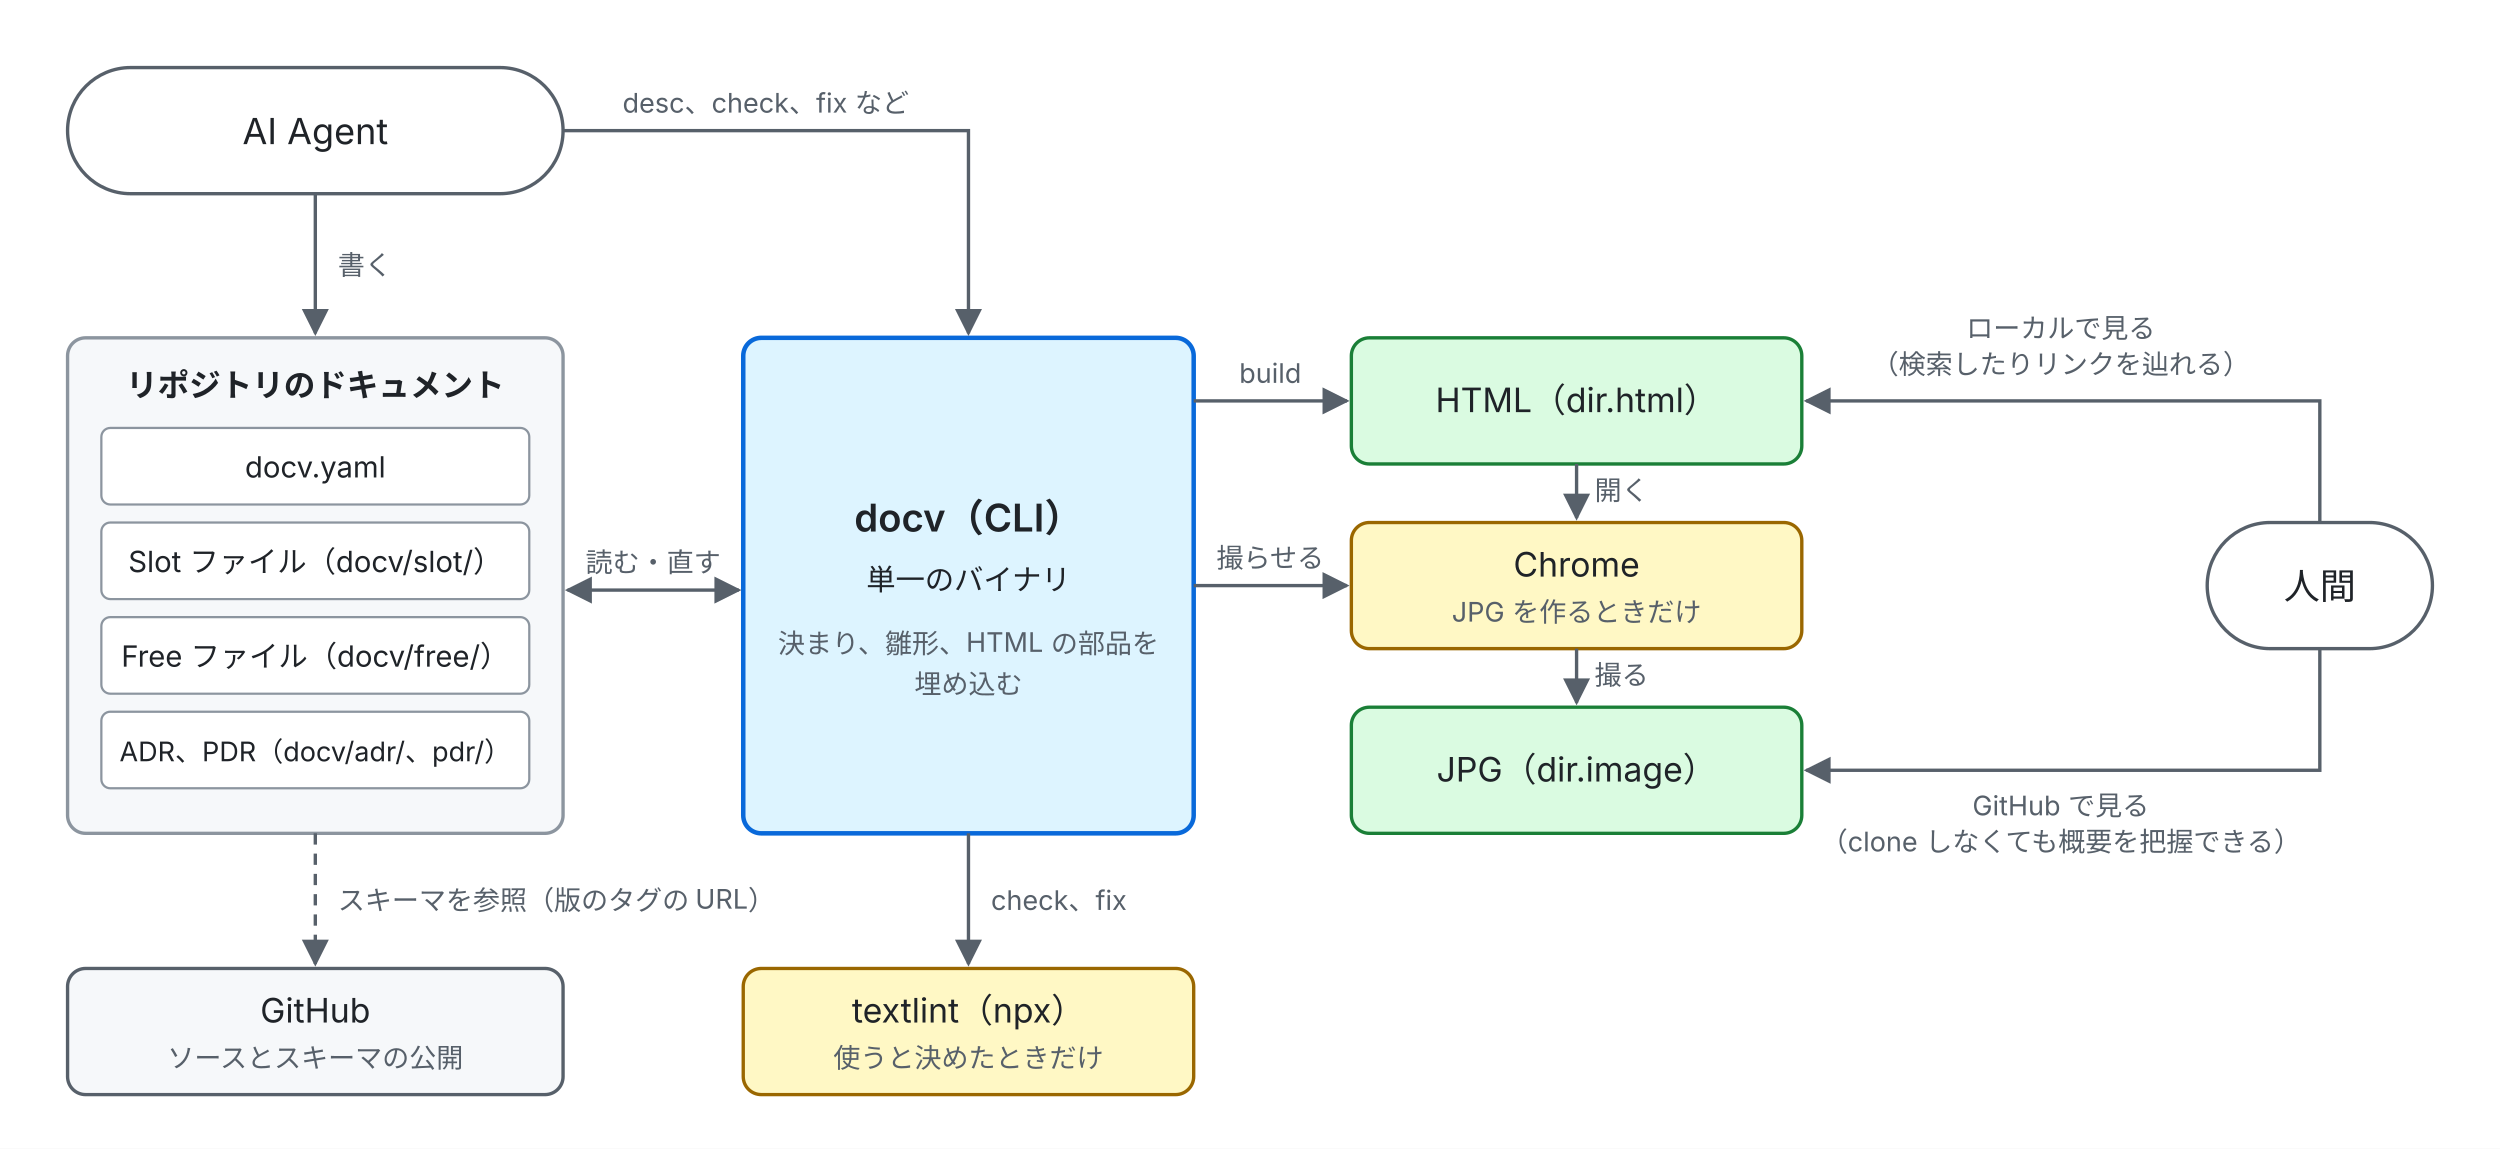
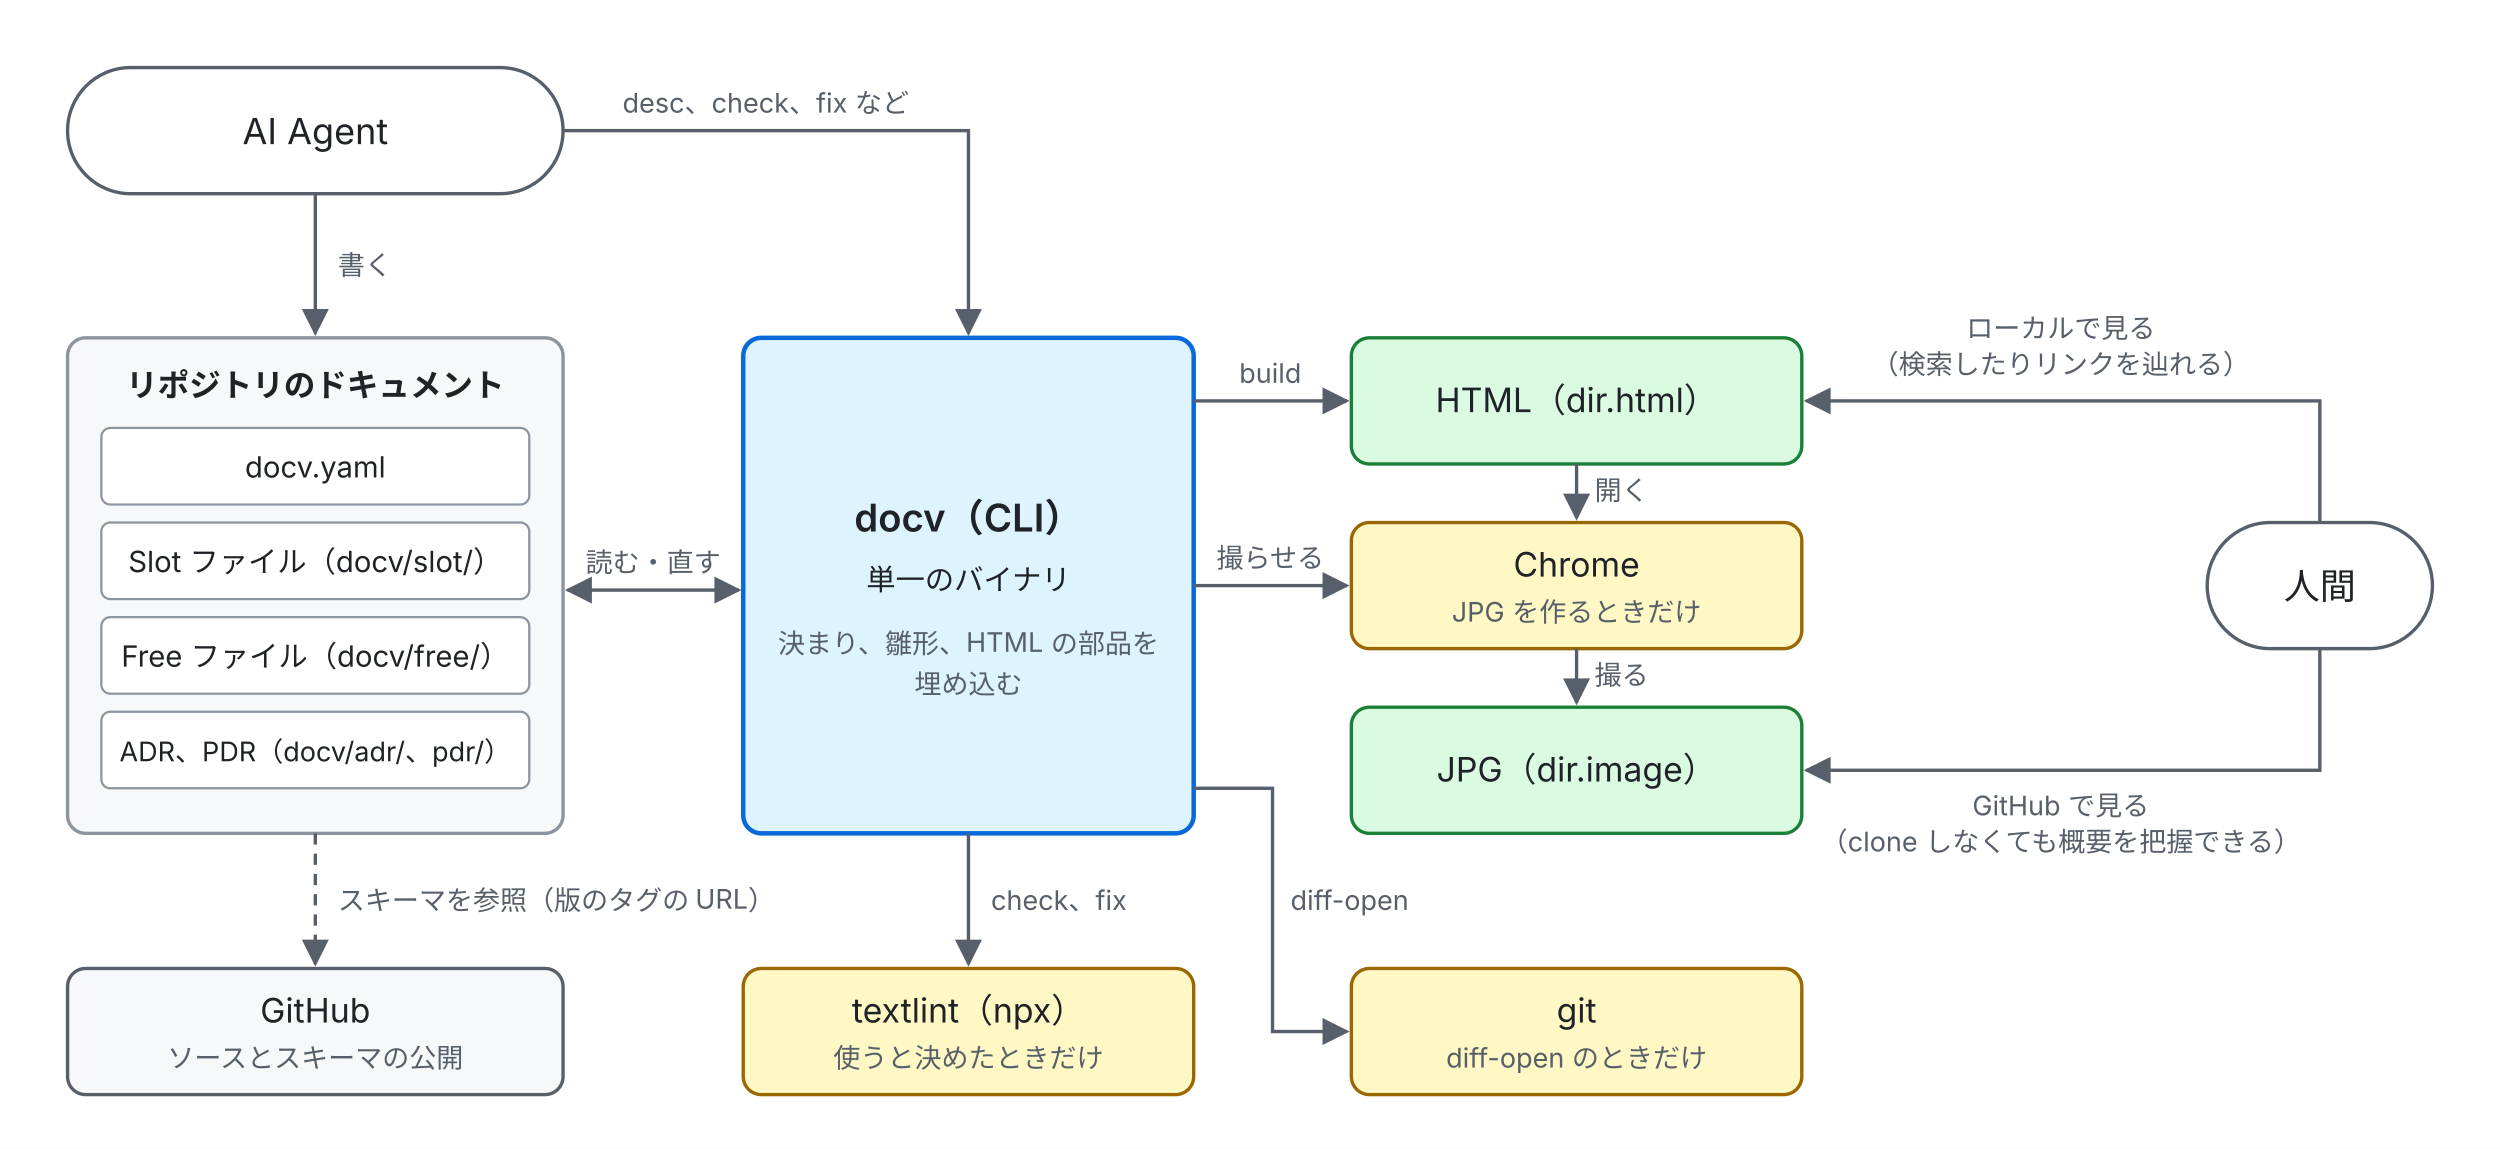
<svg xmlns="http://www.w3.org/2000/svg" width="1110" height="510" viewBox="0 0 1110 510" font-family="-apple-system, 'Hiragino Sans', 'Noto Sans JP', 'Yu Gothic', sans-serif">
  <defs>
    <marker id="arrow" viewBox="0 0 10 10" refX="9" refY="5" markerWidth="8" markerHeight="8" orient="auto-start-reverse">
      <path d="M0,0 L10,5 L0,10 z" fill="#57606a" />
    </marker>
  </defs>
  <rect width="1110" height="510" fill="#ffffff" />
  <rect x="30" y="30" width="220" height="56" rx="28" fill="#ffffff" stroke="#57606a" stroke-width="1.5" />
  <text x="140" y="64" font-size="16" text-anchor="middle" fill="#1f2328">AI Agent</text>
  <rect x="980" y="232" width="100" height="56" rx="28" fill="#ffffff" stroke="#57606a" stroke-width="1.5" />
  <text x="1030" y="266" font-size="16" text-anchor="middle" fill="#1f2328">人間</text>
  <rect x="30" y="150" width="220" height="220" rx="8" fill="#f6f8fa" stroke="#8c959f" stroke-width="1.5" />
  <text x="140" y="176" font-size="14" font-weight="600" text-anchor="middle" fill="#1f2328">リポジトリのドキュメント</text>
  <rect x="45" y="190" width="190" height="34" rx="4" fill="#ffffff" stroke="#8c959f" />
  <text x="140" y="212" font-size="13" text-anchor="middle" fill="#1f2328">docv.yaml</text>
  <rect x="45" y="232" width="190" height="34" rx="4" fill="#ffffff" stroke="#8c959f" />
  <text x="140" y="254" font-size="13" text-anchor="middle" fill="#1f2328">Slot ファイル（docv/slot/）</text>
  <rect x="45" y="274" width="190" height="34" rx="4" fill="#ffffff" stroke="#8c959f" />
  <text x="140" y="296" font-size="13" text-anchor="middle" fill="#1f2328">Free ファイル（docv/free/）</text>
  <rect x="45" y="316" width="190" height="34" rx="4" fill="#ffffff" stroke="#8c959f" />
  <text x="140" y="338" font-size="12" text-anchor="middle" fill="#1f2328">ADR、PDR（docv/adr/、pdr/）</text>
  <rect x="330" y="150" width="200" height="220" rx="8" fill="#ddf4ff" stroke="#0969da" stroke-width="2" />
  <text x="430" y="236" font-size="17" font-weight="600" text-anchor="middle" fill="#1f2328">docv（CLI）</text>
  <text x="430" y="262" font-size="13" text-anchor="middle" fill="#1f2328">単一のバイナリ</text>
  <text x="430" y="290" font-size="12" text-anchor="middle" fill="#57606a">決まり、雛形、HTML の部品を</text>
  <text x="430" y="308" font-size="12" text-anchor="middle" fill="#57606a">埋め込む</text>
  <rect x="600" y="150" width="200" height="56" rx="8" fill="#dafbe1" stroke="#1a7f37" stroke-width="1.5" />
  <text x="700" y="183" font-size="15" text-anchor="middle" fill="#1f2328">HTML（dir.html）</text>
  <rect x="600" y="232" width="200" height="56" rx="8" fill="#fff8c5" stroke="#9a6700" stroke-width="1.5" />
  <text x="700" y="256" font-size="15" text-anchor="middle" fill="#1f2328">Chrome</text>
  <text x="700" y="276" font-size="12" text-anchor="middle" fill="#57606a">JPG を作るときだけ</text>
  <rect x="600" y="314" width="200" height="56" rx="8" fill="#dafbe1" stroke="#1a7f37" stroke-width="1.5" />
  <text x="700" y="347" font-size="15" text-anchor="middle" fill="#1f2328">JPG（dir.image）</text>
  <rect x="330" y="430" width="200" height="56" rx="8" fill="#fff8c5" stroke="#9a6700" stroke-width="1.5" />
  <text x="430" y="454" font-size="15" text-anchor="middle" fill="#1f2328">textlint（npx）</text>
  <text x="430" y="474" font-size="12" text-anchor="middle" fill="#57606a">使うと決めたときだけ</text>
+   <rect x="600" y="430" width="200" height="56" rx="8" fill="#fff8c5" stroke="#9a6700" stroke-width="1.5" />
+   <text x="700" y="454" font-size="15" text-anchor="middle" fill="#1f2328">git</text>
+   <text x="700" y="474" font-size="12" text-anchor="middle" fill="#57606a">diff-open のときだけ</text>
  <rect x="30" y="430" width="220" height="56" rx="8" fill="#f6f8fa" stroke="#57606a" stroke-width="1.5" />
  <text x="140" y="454" font-size="15" text-anchor="middle" fill="#1f2328">GitHub</text>
  <text x="140" y="474" font-size="12" text-anchor="middle" fill="#57606a">ソースとスキーマの公開</text>
  <g stroke="#57606a" stroke-width="1.5" fill="none">
    <line x1="140" y1="86" x2="140" y2="148" marker-end="url(#arrow)" />
    <polyline points="250,58 430,58 430,148" marker-end="url(#arrow)" />
    <line x1="328" y1="262" x2="252" y2="262" marker-start="url(#arrow)" marker-end="url(#arrow)" />
    <line x1="530" y1="178" x2="598" y2="178" marker-end="url(#arrow)" />
    <line x1="530" y1="260" x2="598" y2="260" marker-end="url(#arrow)" />
    <line x1="700" y1="206" x2="700" y2="230" marker-end="url(#arrow)" />
    <line x1="700" y1="288" x2="700" y2="312" marker-end="url(#arrow)" />
    <polyline points="1030,232 1030,178 802,178" marker-end="url(#arrow)" />
    <polyline points="1030,288 1030,342 802,342" marker-end="url(#arrow)" />
    <line x1="430" y1="370" x2="430" y2="428" marker-end="url(#arrow)" />
    <line x1="140" y1="370" x2="140" y2="428" stroke-dasharray="5 4" marker-end="url(#arrow)" />
+     <polyline points="530,350 565,350 565,458 598,458" marker-end="url(#arrow)" />
  </g>
  <g font-size="12" fill="#57606a">
    <text x="150" y="122">書く</text>
    <text x="340" y="50" text-anchor="middle">desc、check、fix など</text>
    <text x="290" y="254" text-anchor="middle">読む・直す</text>
    <text x="564" y="170" text-anchor="middle">build</text>
    <text x="564" y="252" text-anchor="middle">撮らせる</text>
    <text x="708" y="222">開く</text>
    <text x="708" y="304">撮る</text>
    <text x="915" y="150" text-anchor="middle">ローカルで見る</text>
    <text x="915" y="166" text-anchor="middle">（検索したりリンクを辿れる）</text>
    <text x="915" y="362" text-anchor="middle">GitHub で見る</text>
    <text x="915" y="378" text-anchor="middle">（clone しなくても概要を把握できる）</text>
    <text x="440" y="404">check、fix</text>
+     <text x="573" y="404">diff-open</text>
    <text x="150" y="404">スキーマを参照（版のタグの URL）</text>
  </g>
</svg>
